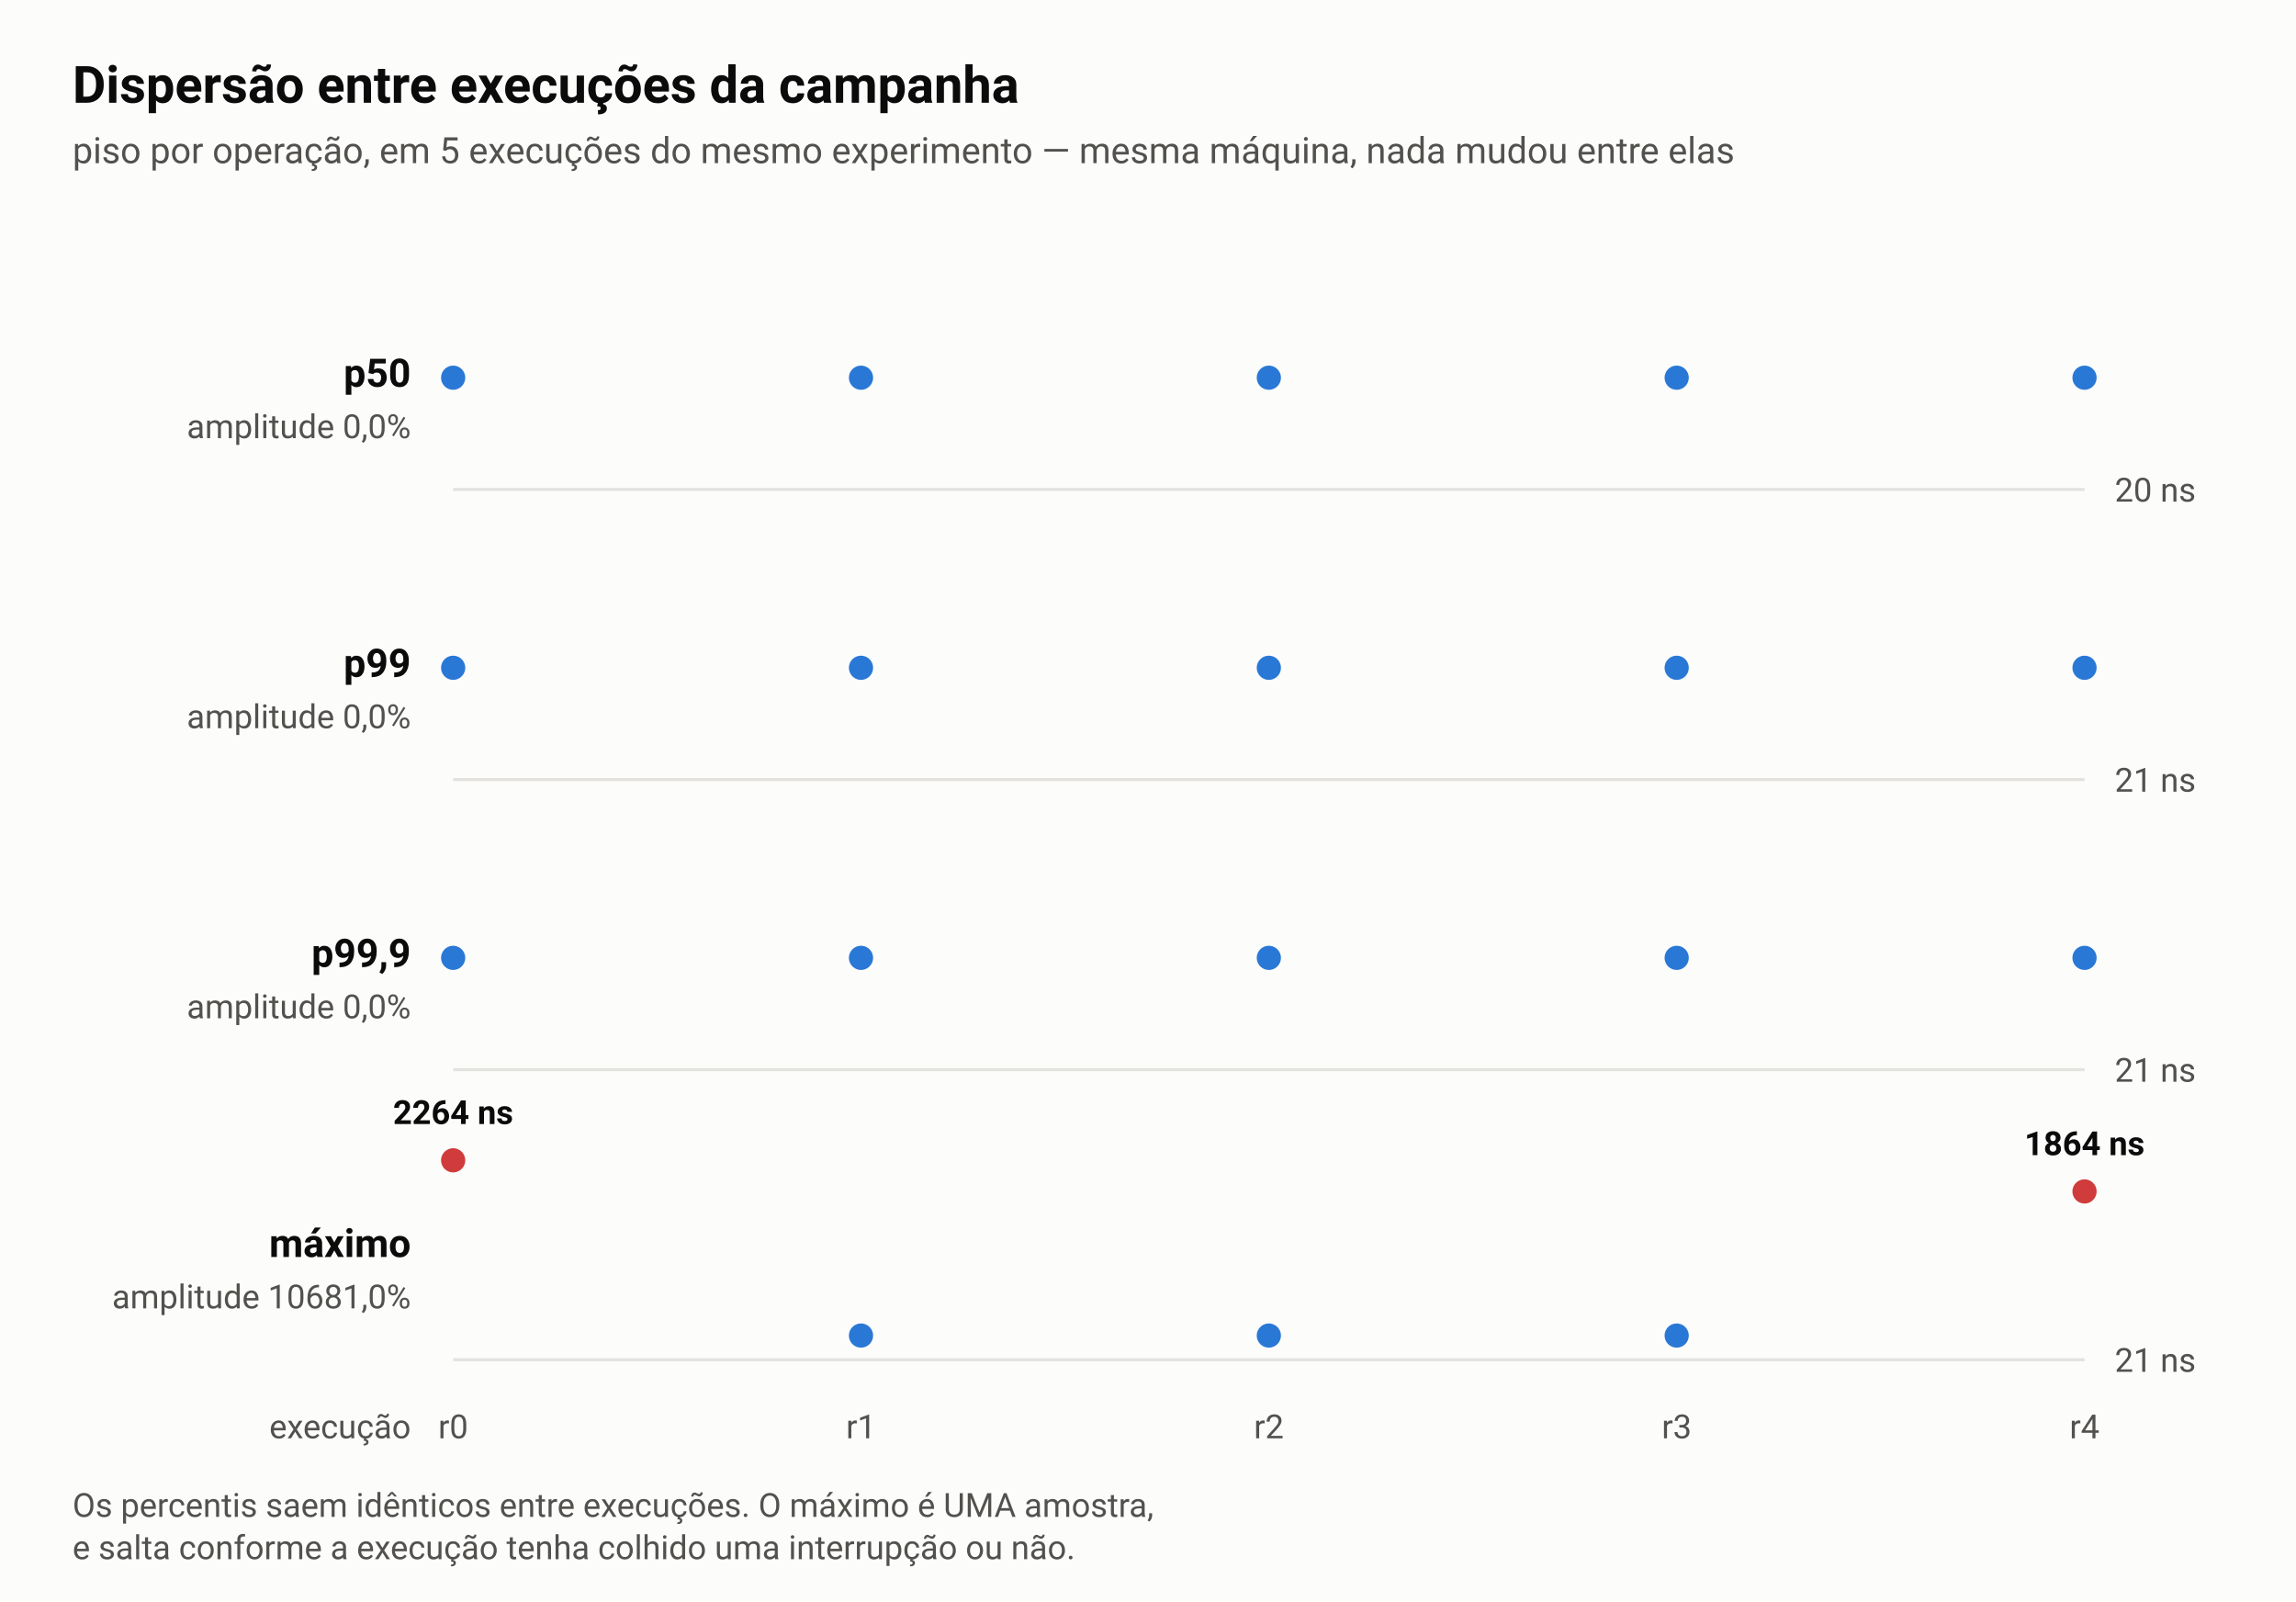
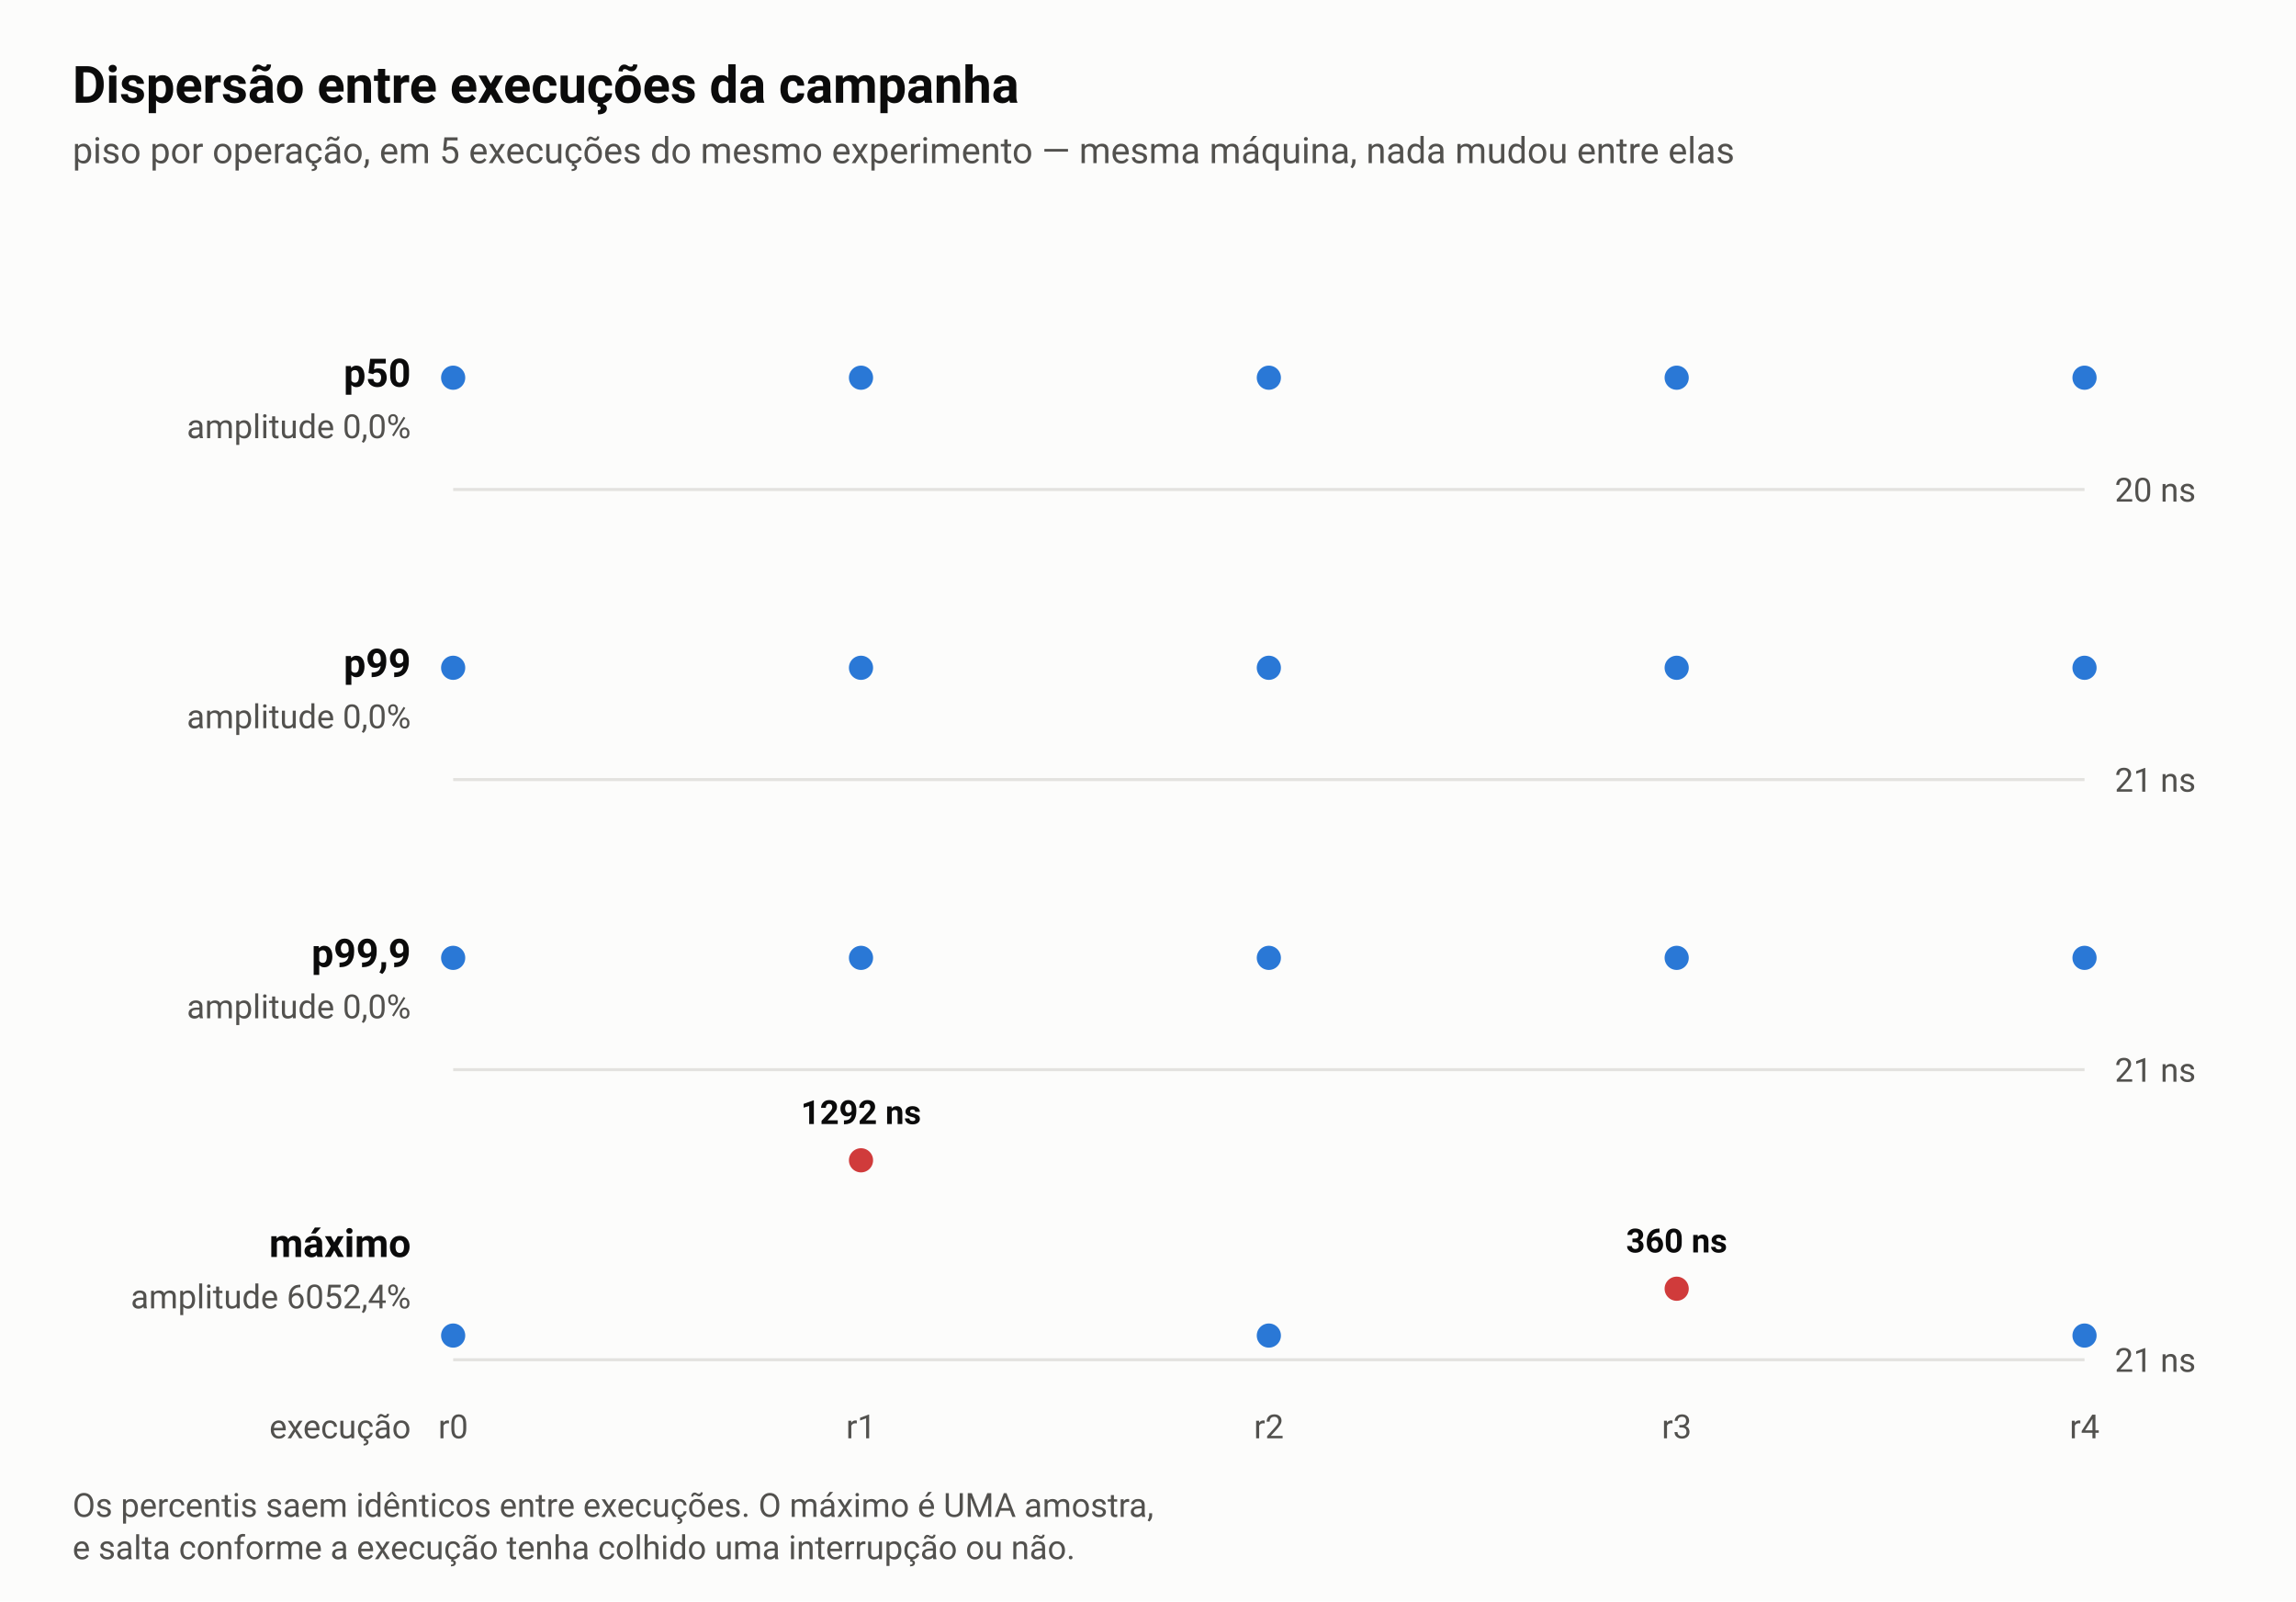
<svg xmlns="http://www.w3.org/2000/svg" width="760" height="530" viewBox="0 0 760 530" role="img" aria-labelledby="titulo descricao">
  <rect width="760" height="530" fill="#fcfcfb" />
  <text x="24.0" y="34.0" fill="#0b0b0b" font-size="17" font-weight="600" text-anchor="start" font-family="system-ui, -apple-system, 'Segoe UI', Roboto, sans-serif">Dispersão entre execuções da campanha</text>
  <text x="24.0" y="54.0" fill="#52514e" font-size="12" font-weight="400" text-anchor="start" font-family="system-ui, -apple-system, 'Segoe UI', Roboto, sans-serif">piso por operação, em 5 execuções do mesmo experimento — mesma máquina, nada mudou entre elas</text>
  <text x="136.0" y="128.0" fill="#0b0b0b" font-size="13" font-weight="600" text-anchor="end" font-family="system-ui, -apple-system, 'Segoe UI', Roboto, sans-serif">p50</text>
  <text x="136.0" y="145.0" fill="#52514e" font-size="11" font-weight="400" text-anchor="end" font-family="system-ui, -apple-system, 'Segoe UI', Roboto, sans-serif" font-variant-numeric="tabular-nums">amplitude 0,0%</text>
  <line x1="150.0" y1="162.0" x2="690.0" y2="162.0" stroke="#e3e2df" stroke-width="1" />
  <circle cx="150.0" cy="125.0" r="5" fill="#2a78d6" stroke="#fcfcfb" stroke-width="2" />
  <circle cx="285.0" cy="125.0" r="5" fill="#2a78d6" stroke="#fcfcfb" stroke-width="2" />
  <circle cx="420.0" cy="125.0" r="5" fill="#2a78d6" stroke="#fcfcfb" stroke-width="2" />
  <circle cx="555.0" cy="125.0" r="5" fill="#2a78d6" stroke="#fcfcfb" stroke-width="2" />
  <circle cx="690.0" cy="125.0" r="5" fill="#2a78d6" stroke="#fcfcfb" stroke-width="2" />
  <text x="700.0" y="166.0" fill="#52514e" font-size="11" font-weight="400" text-anchor="start" font-family="system-ui, -apple-system, 'Segoe UI', Roboto, sans-serif" font-variant-numeric="tabular-nums">20 ns</text>
  <text x="136.0" y="224.0" fill="#0b0b0b" font-size="13" font-weight="600" text-anchor="end" font-family="system-ui, -apple-system, 'Segoe UI', Roboto, sans-serif">p99</text>
  <text x="136.0" y="241.0" fill="#52514e" font-size="11" font-weight="400" text-anchor="end" font-family="system-ui, -apple-system, 'Segoe UI', Roboto, sans-serif" font-variant-numeric="tabular-nums">amplitude 0,0%</text>
  <line x1="150.0" y1="258.0" x2="690.0" y2="258.0" stroke="#e3e2df" stroke-width="1" />
  <circle cx="150.0" cy="221.0" r="5" fill="#2a78d6" stroke="#fcfcfb" stroke-width="2" />
  <circle cx="285.0" cy="221.0" r="5" fill="#2a78d6" stroke="#fcfcfb" stroke-width="2" />
  <circle cx="420.0" cy="221.0" r="5" fill="#2a78d6" stroke="#fcfcfb" stroke-width="2" />
  <circle cx="555.0" cy="221.0" r="5" fill="#2a78d6" stroke="#fcfcfb" stroke-width="2" />
  <circle cx="690.0" cy="221.0" r="5" fill="#2a78d6" stroke="#fcfcfb" stroke-width="2" />
  <text x="700.0" y="262.0" fill="#52514e" font-size="11" font-weight="400" text-anchor="start" font-family="system-ui, -apple-system, 'Segoe UI', Roboto, sans-serif" font-variant-numeric="tabular-nums">21 ns</text>
  <text x="136.0" y="320.0" fill="#0b0b0b" font-size="13" font-weight="600" text-anchor="end" font-family="system-ui, -apple-system, 'Segoe UI', Roboto, sans-serif">p99,9</text>
  <text x="136.0" y="337.0" fill="#52514e" font-size="11" font-weight="400" text-anchor="end" font-family="system-ui, -apple-system, 'Segoe UI', Roboto, sans-serif" font-variant-numeric="tabular-nums">amplitude 0,0%</text>
  <line x1="150.0" y1="354.0" x2="690.0" y2="354.0" stroke="#e3e2df" stroke-width="1" />
  <circle cx="150.0" cy="317.0" r="5" fill="#2a78d6" stroke="#fcfcfb" stroke-width="2" />
  <circle cx="285.0" cy="317.0" r="5" fill="#2a78d6" stroke="#fcfcfb" stroke-width="2" />
  <circle cx="420.0" cy="317.0" r="5" fill="#2a78d6" stroke="#fcfcfb" stroke-width="2" />
  <circle cx="555.0" cy="317.0" r="5" fill="#2a78d6" stroke="#fcfcfb" stroke-width="2" />
  <circle cx="690.0" cy="317.0" r="5" fill="#2a78d6" stroke="#fcfcfb" stroke-width="2" />
  <text x="700.0" y="358.0" fill="#52514e" font-size="11" font-weight="400" text-anchor="start" font-family="system-ui, -apple-system, 'Segoe UI', Roboto, sans-serif" font-variant-numeric="tabular-nums">21 ns</text>
  <text x="136.0" y="416.0" fill="#0b0b0b" font-size="13" font-weight="600" text-anchor="end" font-family="system-ui, -apple-system, 'Segoe UI', Roboto, sans-serif">máximo</text>
-   <text x="136.0" y="433.0" fill="#52514e" font-size="11" font-weight="400" text-anchor="end" font-family="system-ui, -apple-system, 'Segoe UI', Roboto, sans-serif" font-variant-numeric="tabular-nums">amplitude 10681,0%</text>
+   <text x="136.0" y="433.0" fill="#52514e" font-size="11" font-weight="400" text-anchor="end" font-family="system-ui, -apple-system, 'Segoe UI', Roboto, sans-serif" font-variant-numeric="tabular-nums">amplitude 6052,4%</text>
  <line x1="150.0" y1="450.0" x2="690.0" y2="450.0" stroke="#e3e2df" stroke-width="1" />
-   <circle cx="150.0" cy="384.0" r="5" fill="#d03b3b" stroke="#fcfcfb" stroke-width="2" />
-   <text x="150.0" y="372.0" fill="#0b0b0b" font-size="11" font-weight="600" text-anchor="middle" font-family="system-ui, -apple-system, 'Segoe UI', Roboto, sans-serif" font-variant-numeric="tabular-nums">2264 ns</text>
-   <circle cx="285.0" cy="442.0" r="5" fill="#2a78d6" stroke="#fcfcfb" stroke-width="2" />
+   <circle cx="150.0" cy="442.0" r="5" fill="#2a78d6" stroke="#fcfcfb" stroke-width="2" />
+   <circle cx="285.0" cy="384.0" r="5" fill="#d03b3b" stroke="#fcfcfb" stroke-width="2" />
+   <text x="285.0" y="372.0" fill="#0b0b0b" font-size="11" font-weight="600" text-anchor="middle" font-family="system-ui, -apple-system, 'Segoe UI', Roboto, sans-serif" font-variant-numeric="tabular-nums">1292 ns</text>
  <circle cx="420.0" cy="442.0" r="5" fill="#2a78d6" stroke="#fcfcfb" stroke-width="2" />
-   <circle cx="555.0" cy="442.0" r="5" fill="#2a78d6" stroke="#fcfcfb" stroke-width="2" />
-   <circle cx="690.0" cy="394.3" r="5" fill="#d03b3b" stroke="#fcfcfb" stroke-width="2" />
-   <text x="690.0" y="382.3" fill="#0b0b0b" font-size="11" font-weight="600" text-anchor="middle" font-family="system-ui, -apple-system, 'Segoe UI', Roboto, sans-serif" font-variant-numeric="tabular-nums">1864 ns</text>
+   <circle cx="555.0" cy="426.5" r="5" fill="#d03b3b" stroke="#fcfcfb" stroke-width="2" />
+   <text x="555.0" y="414.5" fill="#0b0b0b" font-size="11" font-weight="600" text-anchor="middle" font-family="system-ui, -apple-system, 'Segoe UI', Roboto, sans-serif" font-variant-numeric="tabular-nums">360 ns</text>
+   <circle cx="690.0" cy="442.0" r="5" fill="#2a78d6" stroke="#fcfcfb" stroke-width="2" />
  <text x="700.0" y="454.0" fill="#52514e" font-size="11" font-weight="400" text-anchor="start" font-family="system-ui, -apple-system, 'Segoe UI', Roboto, sans-serif" font-variant-numeric="tabular-nums">21 ns</text>
  <text x="150.0" y="476.0" fill="#52514e" font-size="11" font-weight="400" text-anchor="middle" font-family="system-ui, -apple-system, 'Segoe UI', Roboto, sans-serif">r0</text>
  <text x="285.0" y="476.0" fill="#52514e" font-size="11" font-weight="400" text-anchor="middle" font-family="system-ui, -apple-system, 'Segoe UI', Roboto, sans-serif">r1</text>
  <text x="420.0" y="476.0" fill="#52514e" font-size="11" font-weight="400" text-anchor="middle" font-family="system-ui, -apple-system, 'Segoe UI', Roboto, sans-serif">r2</text>
  <text x="555.0" y="476.0" fill="#52514e" font-size="11" font-weight="400" text-anchor="middle" font-family="system-ui, -apple-system, 'Segoe UI', Roboto, sans-serif">r3</text>
  <text x="690.0" y="476.0" fill="#52514e" font-size="11" font-weight="400" text-anchor="middle" font-family="system-ui, -apple-system, 'Segoe UI', Roboto, sans-serif">r4</text>
  <text x="136.0" y="476.0" fill="#52514e" font-size="11" font-weight="400" text-anchor="end" font-family="system-ui, -apple-system, 'Segoe UI', Roboto, sans-serif">execução</text>
  <text x="24.0" y="502.0" fill="#52514e" font-size="11" font-weight="400" text-anchor="start" font-family="system-ui, -apple-system, 'Segoe UI', Roboto, sans-serif">Os percentis saem idênticos entre execuções. O máximo é UMA amostra,</text>
  <text x="24.0" y="516.0" fill="#52514e" font-size="11" font-weight="400" text-anchor="start" font-family="system-ui, -apple-system, 'Segoe UI', Roboto, sans-serif">e salta conforme a execução tenha colhido uma interrupção ou não.</text>
</svg>
